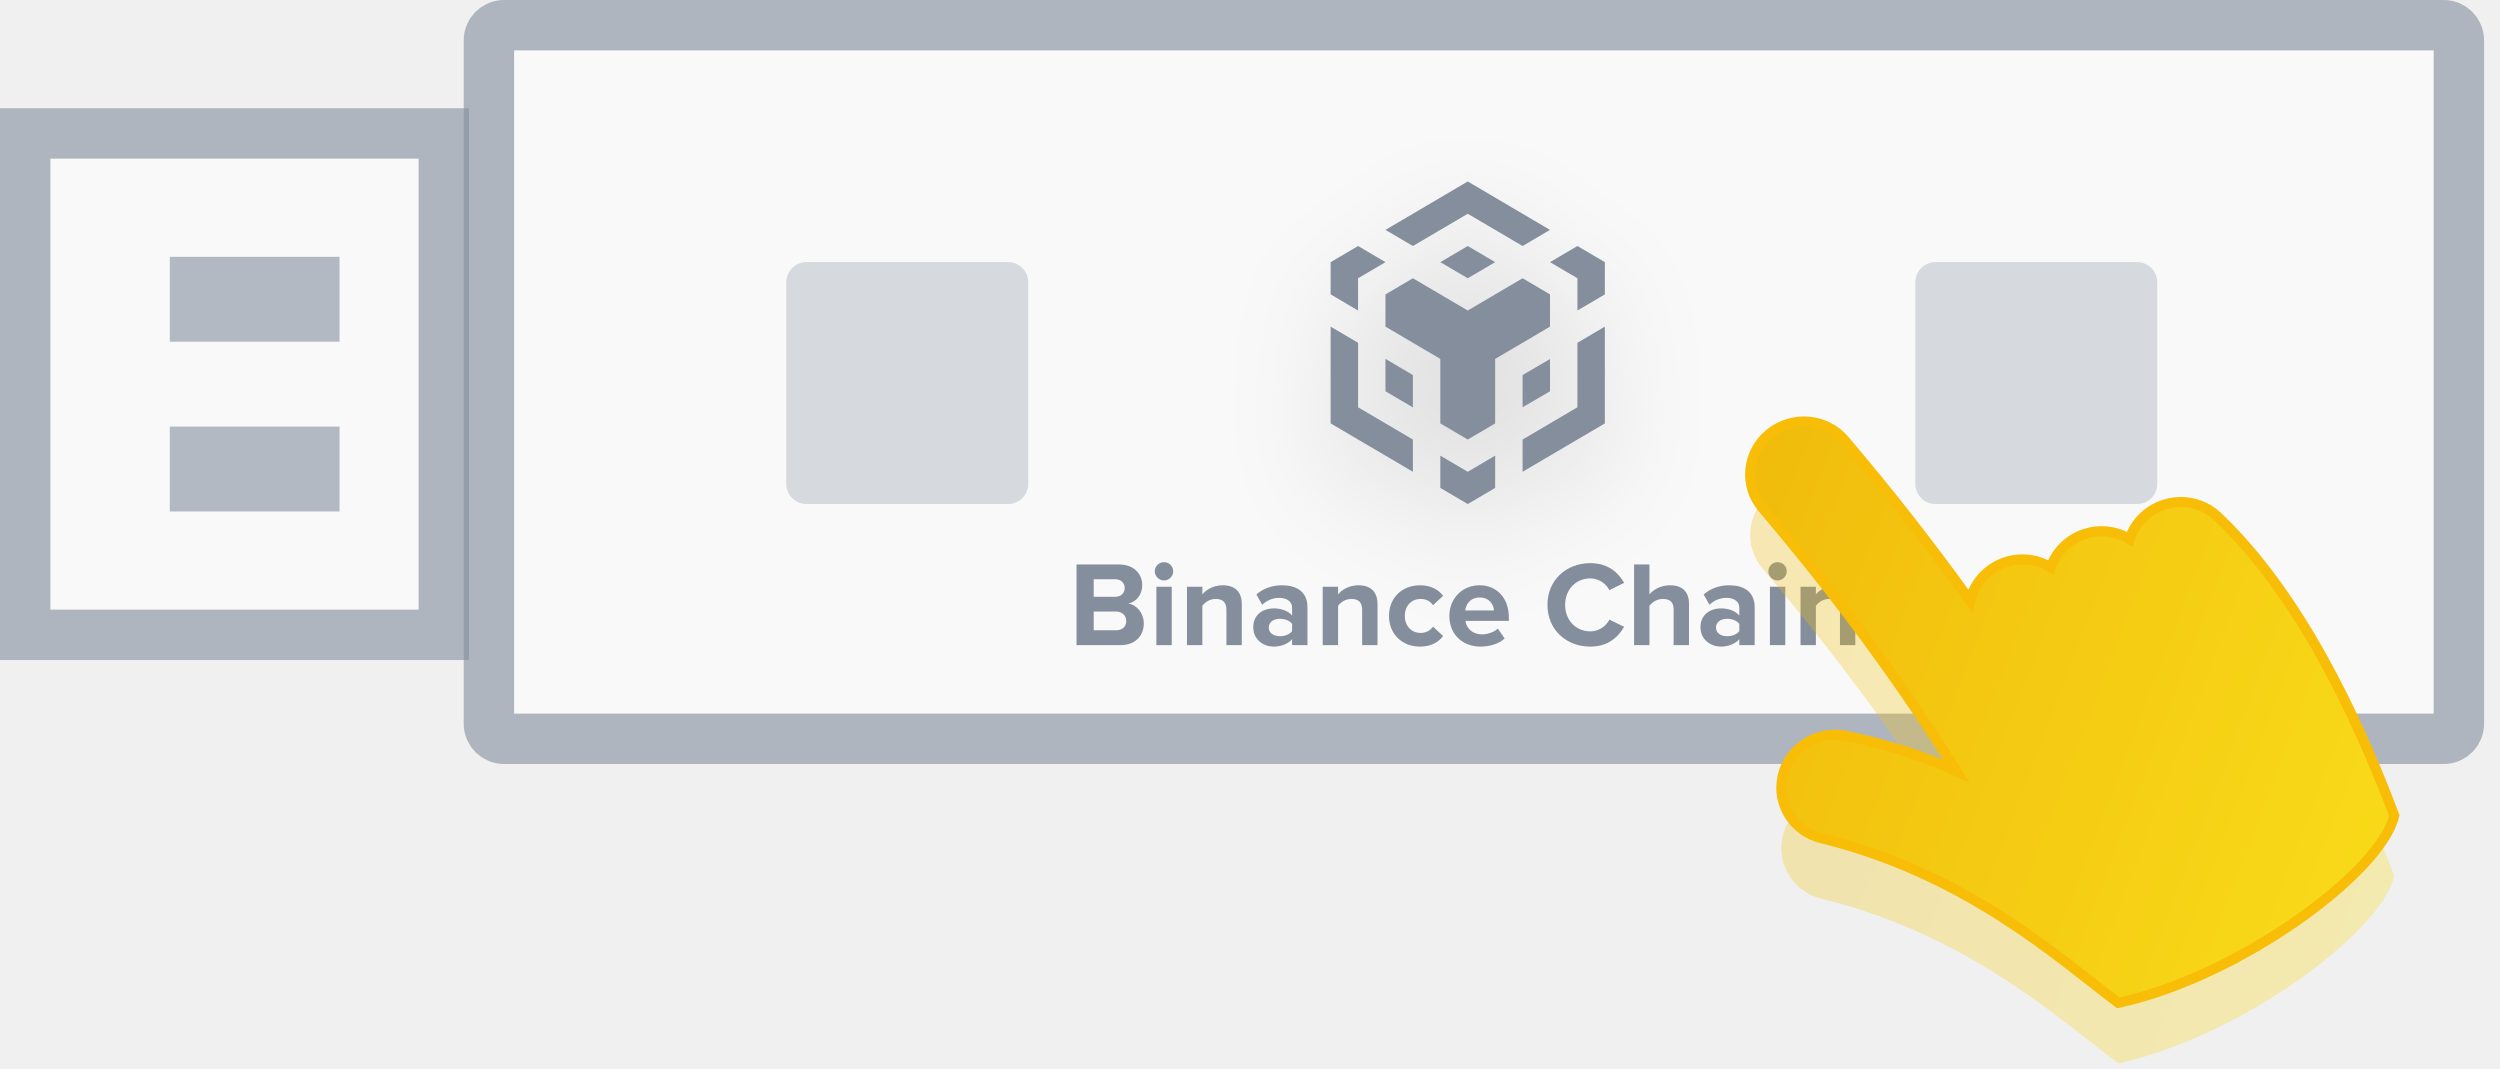
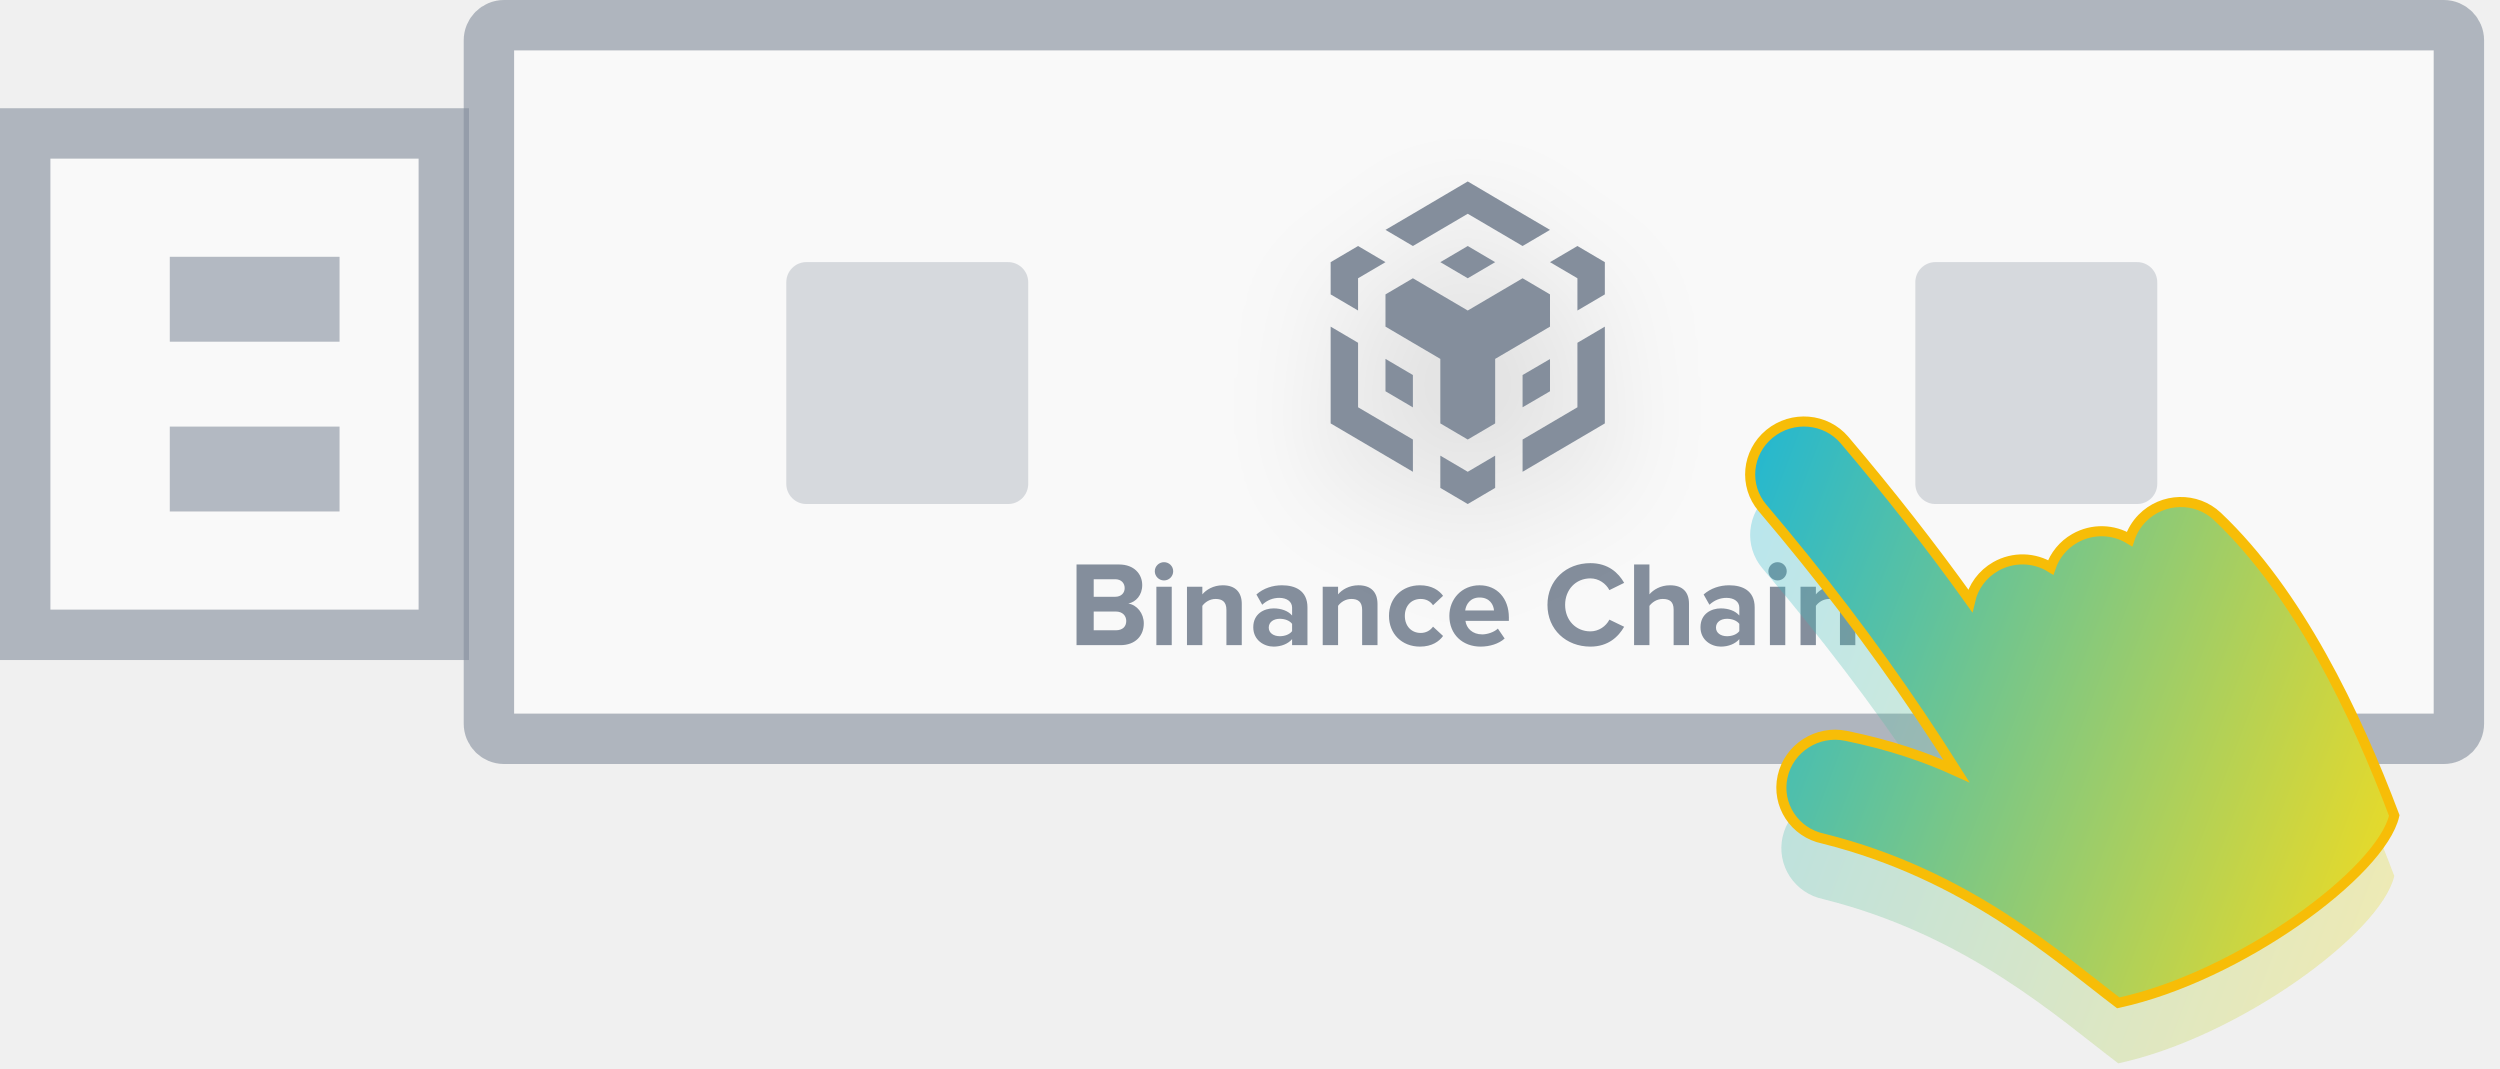
<svg xmlns="http://www.w3.org/2000/svg" xmlns:xlink="http://www.w3.org/1999/xlink" width="124px" height="53px" viewBox="0 0 124 53" version="1.1">
  <defs>
    <path d="M29.72,8.003 L28.36,8.802 L28.36,10.402 L27,9.602 L27,8.003 L28.36,7.202 L29.72,8.003 Z M39.24,7.202 L40.6,8.003 L40.6,9.602 L39.24,10.402 L39.24,8.802 L37.88,8.003 L39.24,7.202 Z M36.52,5.603 L37.88,6.402 L36.52,7.202 L35.16,6.402 L33.8,5.603 L32.44,6.402 L31.08,7.202 L29.72,6.402 L31.08,5.603 L33.8,4 L35.16,4.802 L36.52,5.603 Z M33.8,7.202 L35.16,8.003 L33.8,8.802 L32.44,8.003 L33.8,7.202 Z M36.52,8.802 L37.88,9.602 L37.88,11.201 L36.52,12.002 L35.16,12.801 L35.16,16.001 L33.8,16.801 L32.44,16.001 L32.44,12.801 L31.08,12.002 L29.72,11.201 L29.72,9.602 L31.08,8.802 L33.8,10.402 L35.16,9.602 L36.52,8.802 Z M36.52,13.601 L37.88,12.808 L37.88,14.407 L36.52,15.201 L36.52,13.601 Z M39.24,12.002 L40.6,11.201 L40.6,16.001 L39.24,16.801 L37.88,17.6 L36.52,18.4 L36.52,16.801 L39.24,15.201 L39.24,12.002 Z M28.36,15.201 L31.08,16.801 L31.08,18.4 L29.72,17.6 L28.36,16.801 L27,16.001 L27,11.201 L28.36,12.002 L28.36,15.201 Z M35.159,17.6 L35.16,17.6 L35.16,19.2 L33.8,20 L32.44,19.2 L32.44,17.6 L33.8,18.4 L35.159,17.6 Z M29.72,12.801 L31.079,13.601 L31.079,15.206 L29.72,14.407 L29.72,12.801 Z" id="path-1" />
    <filter x="-62.5%" y="-40.6%" width="225.0%" height="206.2%" filterUnits="objectBoundingBox" id="filter-2">
      <feOffset dx="0" dy="2" in="SourceAlpha" result="shadowOffsetOuter1" />
      <feGaussianBlur stdDeviation="2.5" in="shadowOffsetOuter1" result="shadowBlurOuter1" />
      <feColorMatrix values="0 0 0 0 0   0 0 0 0 0   0 0 0 0 0  0 0 0 0.15 0" type="matrix" in="shadowBlurOuter1" />
    </filter>
    <linearGradient x1="111.539%" y1="88.697%" x2="0%" y2="0%" id="linearGradient-3">
      <stop stop-color="#F9DD1A" offset="0%" />
-       <stop stop-color="#F0B90B" offset="100%" />
+       <stop stop-color="#15b5dd" offset="100%" />
    </linearGradient>
  </defs>
  <g id="unlock" stroke="none" stroke-width="1" fill="none" fill-rule="evenodd">
    <g id="3-unlock-a-wallet-Ledger" transform="translate(-1130, -661)">
      <g id="open--dex" transform="translate(1130, 661)">
        <path d="M22.013,31.487 L22.013,6.618 L1.25,6.618 L1.25,31.487 L22.013,31.487 Z" id="路径" stroke="#848E9C" stroke-width="2.5" fill="#FFFFFF" opacity="0.6" />
        <path d="M25,1.25 C24.586,1.25 24.25,1.586 24.25,2 L24.25,35.895 C24.25,36.309 24.586,36.645 25,36.645 L121.211,36.645 C121.625,36.645 121.961,36.309 121.961,35.895 L121.961,2 C121.961,1.586 121.625,1.25 121.211,1.25 L25,1.25 Z" id="Rectangle-Copy" stroke="#848E9C" stroke-width="2.5" fill="#FFFFFF" opacity="0.6" />
        <rect id="Rectangle-3-Copy-2" fill="#848E9C" opacity="0.6" x="8.421" y="12.737" width="8.421" height="4.211" />
        <rect id="Rectangle-3-Copy-3" fill="#848E9C" opacity="0.6" x="8.421" y="21.158" width="8.421" height="4.211" />
        <g id="Group-2-Copy" transform="translate(39, 5)">
          <rect id="Rectangle-3" fill="#848E9C" opacity="0.3" x="0" y="8" width="12" height="12" rx="1" />
          <rect id="Rectangle-3-Copy-6" fill="#848E9C" opacity="0.3" x="56" y="8" width="12" height="12" rx="1" />
          <path d="M16.568,27 L14.396,27 L14.396,22.998 L16.502,22.998 C17.264,22.998 17.654,23.484 17.654,24.018 C17.654,24.522 17.342,24.858 16.964,24.936 C17.39,25.002 17.732,25.416 17.732,25.92 C17.732,26.52 17.33,27 16.568,27 Z M16.316,24.6 C16.604,24.6 16.784,24.42 16.784,24.168 C16.784,23.916 16.604,23.73 16.316,23.73 L15.248,23.73 L15.248,24.6 L16.316,24.6 Z M16.346,26.262 C16.67,26.262 16.862,26.088 16.862,25.8 C16.862,25.548 16.682,25.332 16.346,25.332 L15.248,25.332 L15.248,26.262 L16.346,26.262 Z M18.734,23.79 C18.488,23.79 18.278,23.586 18.278,23.334 C18.278,23.082 18.488,22.884 18.734,22.884 C18.986,22.884 19.19,23.082 19.19,23.334 C19.19,23.586 18.986,23.79 18.734,23.79 Z M19.118,27 L18.356,27 L18.356,24.102 L19.118,24.102 L19.118,27 Z M22.592,27 L21.83,27 L21.83,25.248 C21.83,24.846 21.62,24.708 21.296,24.708 C20.996,24.708 20.762,24.876 20.636,25.05 L20.636,27 L19.874,27 L19.874,24.102 L20.636,24.102 L20.636,24.48 C20.822,24.258 21.176,24.03 21.65,24.03 C22.286,24.03 22.592,24.39 22.592,24.954 L22.592,27 Z M25.85,27 L25.088,27 L25.088,26.7 C24.89,26.934 24.548,27.072 24.17,27.072 C23.708,27.072 23.162,26.76 23.162,26.112 C23.162,25.434 23.708,25.176 24.17,25.176 C24.554,25.176 24.896,25.302 25.088,25.53 L25.088,25.14 C25.088,24.846 24.836,24.654 24.452,24.654 C24.14,24.654 23.852,24.768 23.606,24.996 L23.318,24.486 C23.672,24.174 24.128,24.03 24.584,24.03 C25.244,24.03 25.85,24.294 25.85,25.128 L25.85,27 Z M24.476,26.556 C24.722,26.556 24.962,26.472 25.088,26.304 L25.088,25.944 C24.962,25.776 24.722,25.692 24.476,25.692 C24.176,25.692 23.93,25.848 23.93,26.13 C23.93,26.4 24.176,26.556 24.476,26.556 Z M29.324,27 L28.562,27 L28.562,25.248 C28.562,24.846 28.352,24.708 28.028,24.708 C27.728,24.708 27.494,24.876 27.368,25.05 L27.368,27 L26.606,27 L26.606,24.102 L27.368,24.102 L27.368,24.48 C27.554,24.258 27.908,24.03 28.382,24.03 C29.018,24.03 29.324,24.39 29.324,24.954 L29.324,27 Z M31.43,27.072 C30.536,27.072 29.894,26.442 29.894,25.548 C29.894,24.66 30.536,24.03 31.43,24.03 C32.024,24.03 32.384,24.288 32.576,24.552 L32.078,25.02 C31.94,24.816 31.73,24.708 31.466,24.708 C31.004,24.708 30.68,25.044 30.68,25.548 C30.68,26.052 31.004,26.394 31.466,26.394 C31.73,26.394 31.94,26.274 32.078,26.082 L32.576,26.544 C32.384,26.814 32.024,27.072 31.43,27.072 Z M34.436,27.072 C33.554,27.072 32.888,26.478 32.888,25.548 C32.888,24.708 33.506,24.03 34.388,24.03 C35.252,24.03 35.84,24.678 35.84,25.626 L35.84,25.794 L33.686,25.794 C33.734,26.16 34.028,26.466 34.52,26.466 C34.766,26.466 35.108,26.358 35.294,26.178 L35.63,26.67 C35.342,26.934 34.886,27.072 34.436,27.072 Z M35.102,25.278 C35.084,25.002 34.892,24.636 34.388,24.636 C33.914,24.636 33.71,24.99 33.674,25.278 L35.102,25.278 Z M39.884,27.072 C38.684,27.072 37.754,26.232 37.754,25.002 C37.754,23.772 38.684,22.932 39.884,22.932 C40.766,22.932 41.276,23.412 41.558,23.91 L40.826,24.27 C40.658,23.946 40.298,23.688 39.884,23.688 C39.158,23.688 38.63,24.246 38.63,25.002 C38.63,25.758 39.158,26.316 39.884,26.316 C40.298,26.316 40.658,26.064 40.826,25.734 L41.558,26.088 C41.27,26.586 40.766,27.072 39.884,27.072 Z M44.774,27 L44.012,27 L44.012,25.236 C44.012,24.834 43.802,24.708 43.472,24.708 C43.178,24.708 42.944,24.876 42.812,25.05 L42.812,27 L42.05,27 L42.05,22.998 L42.812,22.998 L42.812,24.48 C42.998,24.258 43.358,24.03 43.832,24.03 C44.468,24.03 44.774,24.378 44.774,24.942 L44.774,27 Z M48.032,27 L47.27,27 L47.27,26.7 C47.072,26.934 46.73,27.072 46.352,27.072 C45.89,27.072 45.344,26.76 45.344,26.112 C45.344,25.434 45.89,25.176 46.352,25.176 C46.736,25.176 47.078,25.302 47.27,25.53 L47.27,25.14 C47.27,24.846 47.018,24.654 46.634,24.654 C46.322,24.654 46.034,24.768 45.788,24.996 L45.5,24.486 C45.854,24.174 46.31,24.03 46.766,24.03 C47.426,24.03 48.032,24.294 48.032,25.128 L48.032,27 Z M46.658,26.556 C46.904,26.556 47.144,26.472 47.27,26.304 L47.27,25.944 C47.144,25.776 46.904,25.692 46.658,25.692 C46.358,25.692 46.112,25.848 46.112,26.13 C46.112,26.4 46.358,26.556 46.658,26.556 Z M49.166,23.79 C48.92,23.79 48.71,23.586 48.71,23.334 C48.71,23.082 48.92,22.884 49.166,22.884 C49.418,22.884 49.622,23.082 49.622,23.334 C49.622,23.586 49.418,23.79 49.166,23.79 Z M49.55,27 L48.788,27 L48.788,24.102 L49.55,24.102 L49.55,27 Z M53.024,27 L52.262,27 L52.262,25.248 C52.262,24.846 52.052,24.708 51.728,24.708 C51.428,24.708 51.194,24.876 51.068,25.05 L51.068,27 L50.306,27 L50.306,24.102 L51.068,24.102 L51.068,24.48 C51.254,24.258 51.608,24.03 52.082,24.03 C52.718,24.03 53.024,24.39 53.024,24.954 L53.024,27 Z" id="Binance-Chain" fill="#848E9C" />
          <g id="Combined-Shape">
            <use fill="black" fill-opacity="1" filter="url(#filter-2)" xlink:href="#path-1" />
            <use fill="#848E9C" fill-rule="evenodd" xlink:href="#path-1" />
          </g>
          <path d="M52.487,16.268 C53.814,15.665 55.389,16.232 56.004,17.533 C57.473,20.635 58.786,23.714 59.96,26.837 C60.291,26.212 60.877,25.725 61.623,25.527 C62.604,25.272 63.603,25.592 64.247,26.278 C64.591,25.763 65.122,25.364 65.775,25.193 C66.751,24.938 67.745,25.255 68.389,25.932 C68.609,25.592 68.905,25.306 69.256,25.098 C70.506,24.356 72.133,24.749 72.888,25.976 C75.768,30.657 76.989,37.178 77.522,42.574 C76.166,45.132 68.015,48.308 61.894,48.007 C59.577,45.032 56.299,39.922 49.871,36.353 C48.568,35.699 48.052,34.132 48.717,32.852 C49.382,31.574 50.977,31.065 52.28,31.719 C54.262,32.715 55.778,33.727 57.119,34.83 C56.789,33.768 56.444,32.711 56.084,31.66 C54.71,27.659 53.095,23.723 51.199,19.722 C50.584,18.418 51.161,16.871 52.487,16.268 Z" id="路径" fill="url(#linearGradient-3)" opacity="0.303" transform="translate(62.97439, 32.02674) rotate(-15) translate(-62.97439, -32.02674) " />
          <path d="M52.487,13.268 C53.814,12.665 55.389,13.232 56.004,14.533 C57.473,17.635 58.786,20.714 59.96,23.837 C60.291,23.212 60.877,22.725 61.623,22.527 C62.604,22.272 63.603,22.592 64.247,23.278 C64.591,22.763 65.122,22.364 65.775,22.193 C66.751,21.938 67.745,22.255 68.389,22.932 C68.609,22.592 68.905,22.306 69.256,22.098 C70.506,21.356 72.133,21.749 72.888,22.976 C75.768,27.657 76.989,34.178 77.522,39.574 C76.166,42.132 68.015,45.308 61.894,45.007 C59.577,42.032 56.299,36.922 49.871,33.353 C48.568,32.699 48.052,31.132 48.717,29.852 C49.382,28.574 50.977,28.065 52.28,28.719 C54.262,29.715 55.778,30.727 57.119,31.83 C56.789,30.768 56.444,29.711 56.084,28.66 C54.71,24.659 53.095,20.723 51.199,16.722 C50.584,15.418 51.161,13.871 52.487,13.268 Z" id="路径" stroke="#F7BD07" stroke-width="0.5" fill="url(#linearGradient-3)" transform="translate(62.97439, 29.02674) rotate(-15) translate(-62.97439, -29.02674) " />
        </g>
      </g>
    </g>
  </g>
</svg>
